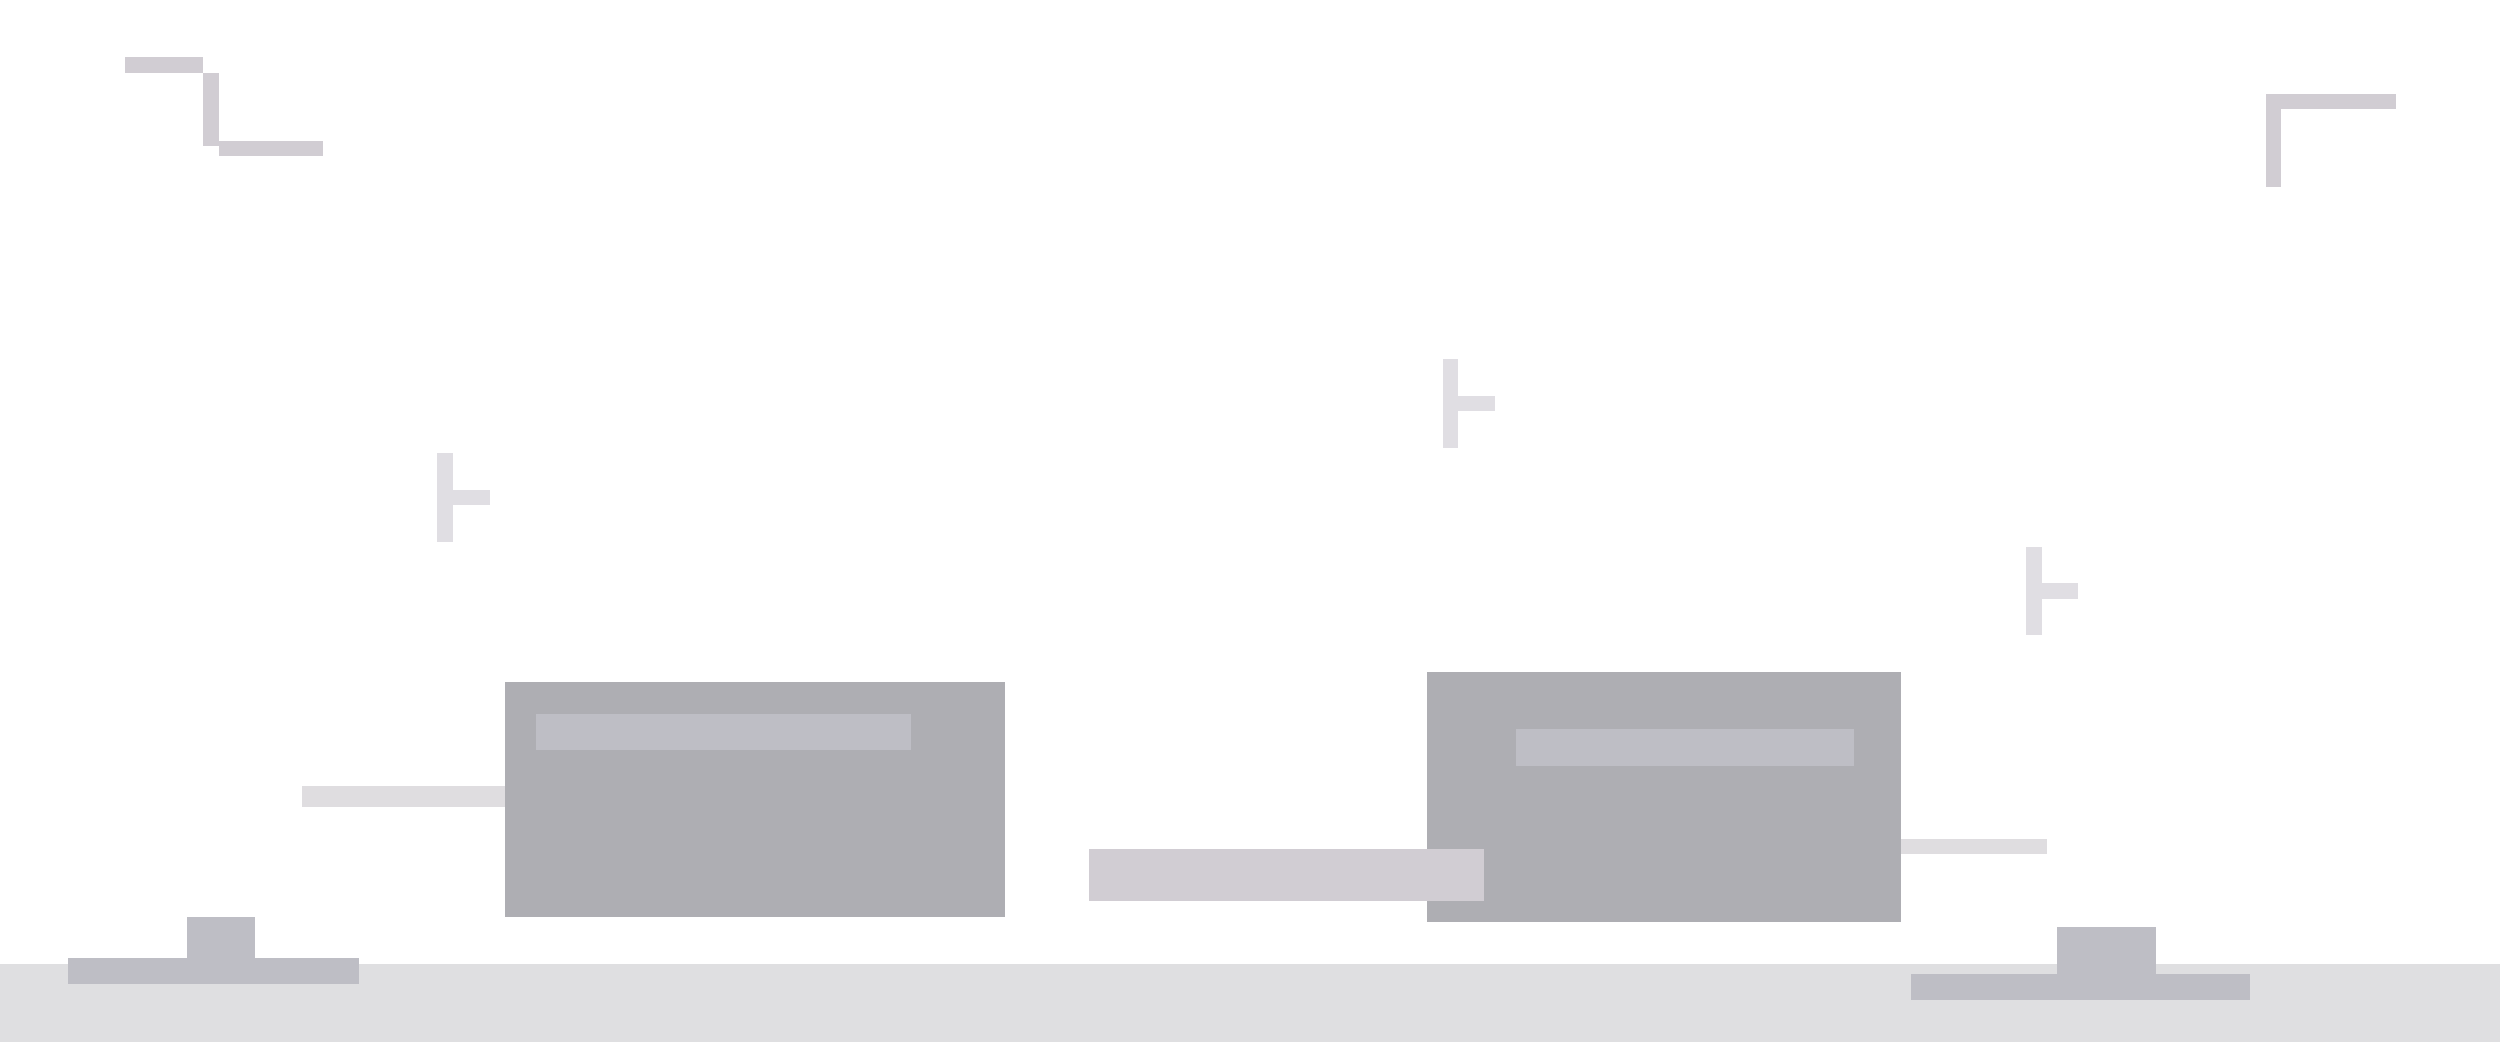
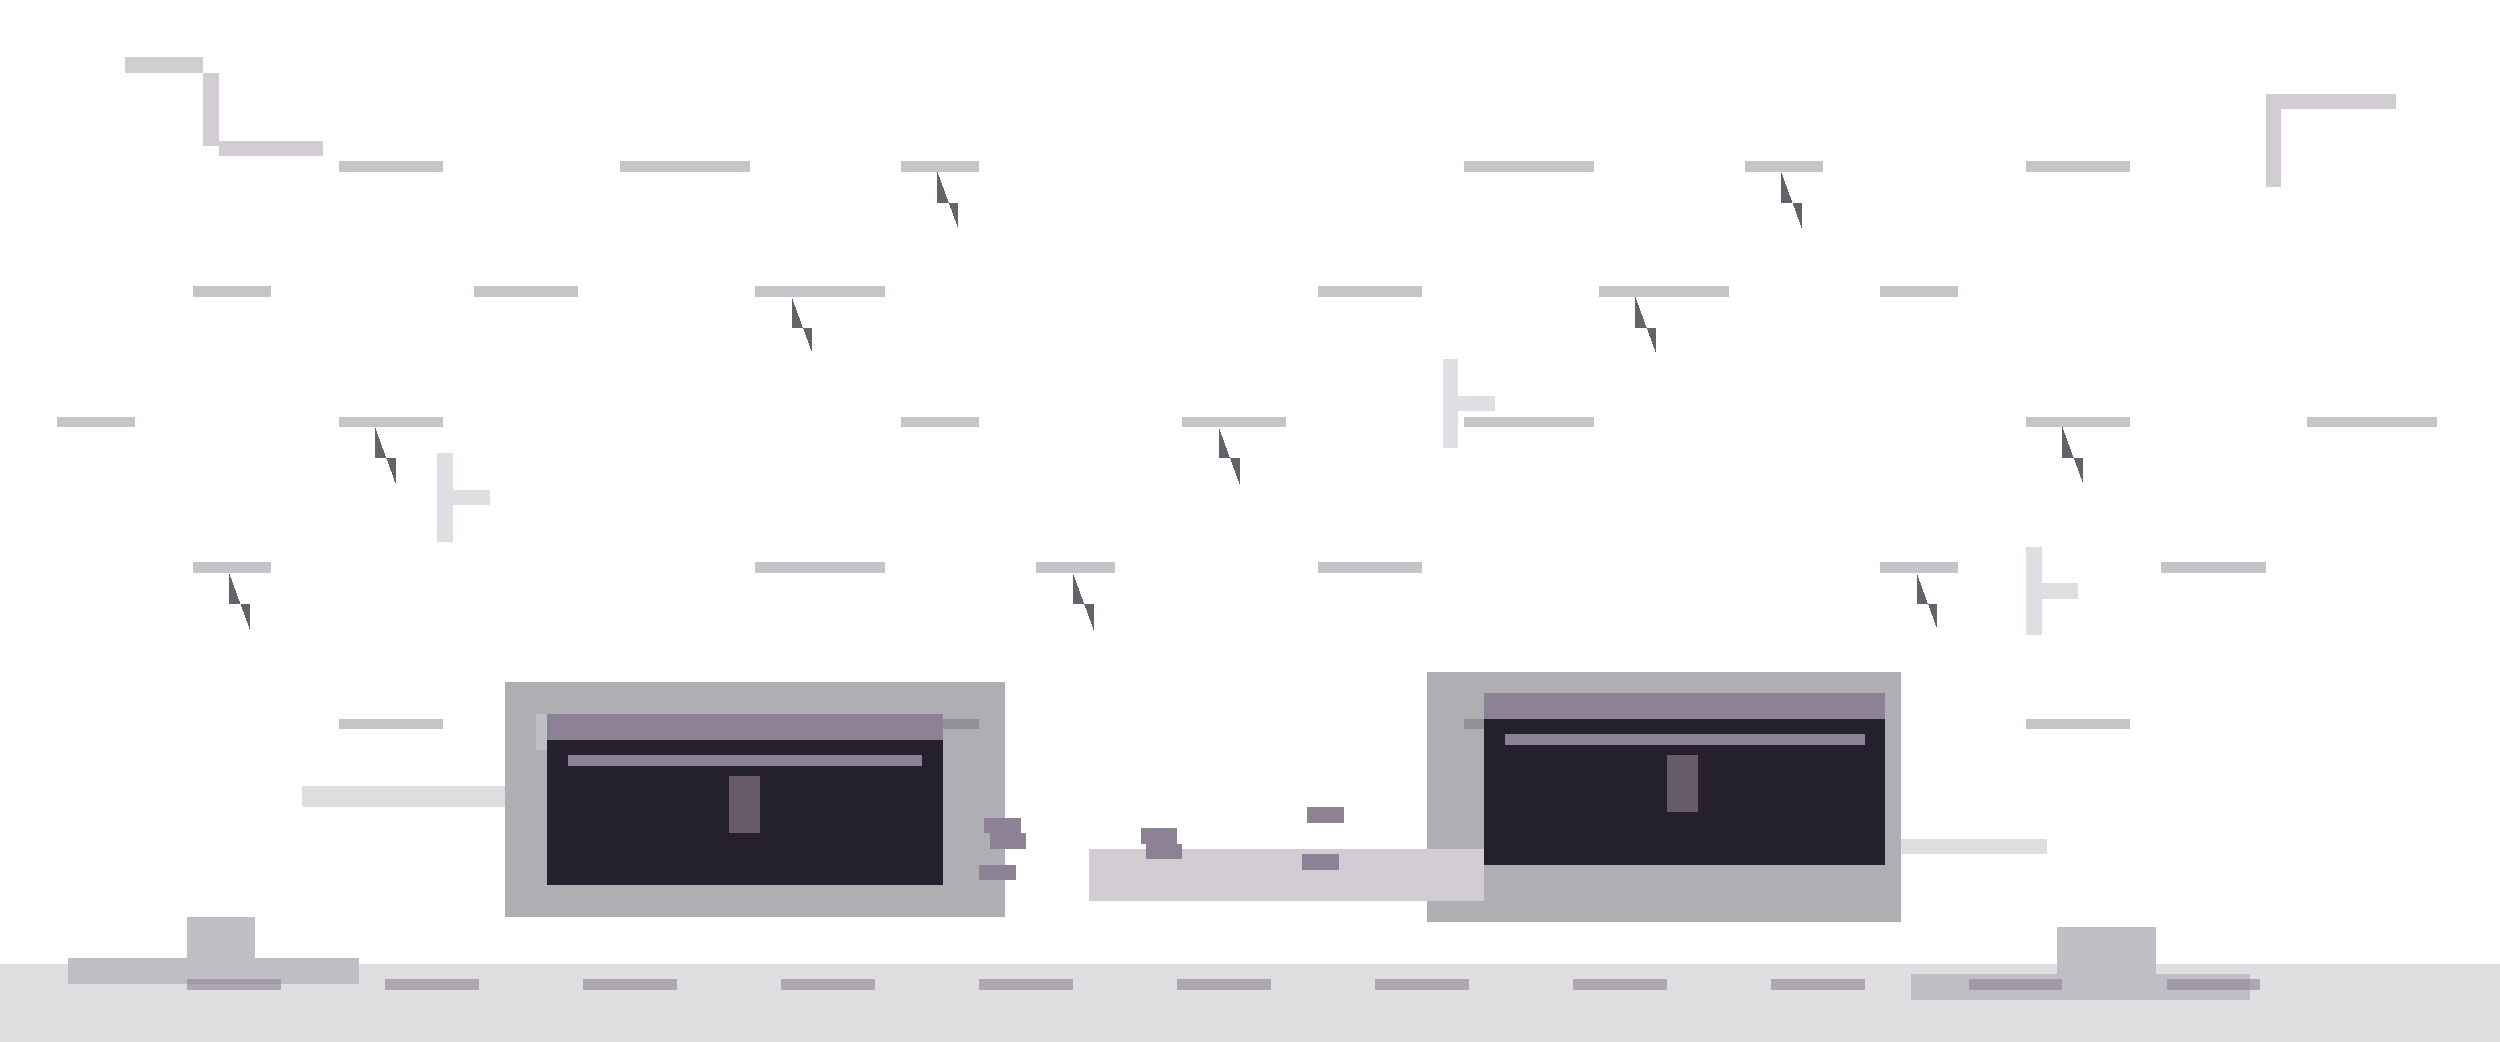
<svg xmlns="http://www.w3.org/2000/svg" viewBox="0 0 480 200" shape-rendering="crispEdges">
  <g opacity=".35">
    <rect x="0" y="185" width="480" height="15" fill="#11121d" opacity=".38" />
    <path d="M13 184h23v-8h13v8h20v5H13zM367 187h28v-9h19v9h18v5h-65z" fill="#454459" />
    <path d="M24 11h15v3H24zM39 14h3v14h-3zM42 27h20v3H42zM435 18h25v3h-25zM435 21h3v15h-3z" fill="#7a7180" />
    <rect x="58" y="151" width="39" height="4" fill="#7a7180" opacity=".7" />
    <rect x="351" y="161" width="42" height="3" fill="#7a7180" opacity=".7" />
    <path d="M97 131h96v45H97zM274 129h91v48h-91z" fill="#171724" />
    <path d="M103 137h72v7h-72zM291 140h65v7h-65z" fill="#454459" />
    <rect x="209" y="163" width="76" height="10" fill="#7a7180" />
    <path d="M84 87h3v7h7v3h-7v7h-3z" fill="#777082" opacity=".65" />
    <path d="M389 105h3v7h7v3h-7v7h-3z" fill="#777082" opacity=".65" />
    <path d="M277 69h3v7h7v3h-7v7h-3z" fill="#777082" opacity=".65" />
  </g>
+   <rect x="65" y="31" width="20" height="2" fill="#575262" opacity=".34" />
+   <rect x="119" y="31" width="25" height="2" fill="#575262" opacity=".34" />
+   <rect x="173" y="31" width="15" height="2" fill="#575262" opacity=".34" />
+   <path d="M180 33v6h4v5" fill="#24202d" opacity=".7" />
+   <rect x="281" y="31" width="25" height="2" fill="#575262" opacity=".34" />
+   <rect x="335" y="31" width="15" height="2" fill="#575262" opacity=".34" />
+   <path d="M342 33v6h4v5" fill="#24202d" opacity=".7" />
+   <rect x="389" y="31" width="20" height="2" fill="#575262" opacity=".34" />
+   <rect x="37" y="55" width="15" height="2" fill="#575262" opacity=".34" />
+   <rect x="91" y="55" width="20" height="2" fill="#575262" opacity=".34" />
+   <rect x="145" y="55" width="25" height="2" fill="#575262" opacity=".34" />
+   <path d="M152 57v6h4v5" fill="#24202d" opacity=".7" />
+   <rect x="253" y="55" width="20" height="2" fill="#575262" opacity=".34" />
+   <rect x="307" y="55" width="25" height="2" fill="#575262" opacity=".34" />
+   <path d="M314 57v6h4v5" fill="#24202d" opacity=".7" />
+   <rect x="361" y="55" width="15" height="2" fill="#575262" opacity=".34" />
+   <rect x="11" y="80" width="15" height="2" fill="#575262" opacity=".34" />
+   <rect x="65" y="80" width="20" height="2" fill="#575262" opacity=".34" />
+   <path d="M72 82v6h4v5" fill="#24202d" opacity=".7" />
+   <rect x="173" y="80" width="15" height="2" fill="#575262" opacity=".34" />
+   <rect x="227" y="80" width="20" height="2" fill="#575262" opacity=".34" />
+   <path d="M234 82v6h4v5" fill="#24202d" opacity=".7" />
+   <rect x="281" y="80" width="25" height="2" fill="#575262" opacity=".34" />
+   <rect x="389" y="80" width="20" height="2" fill="#575262" opacity=".34" />
+   <path d="M396 82v6h4v5" fill="#24202d" opacity=".7" />
+   <rect x="443" y="80" width="25" height="2" fill="#575262" opacity=".34" />
+   <rect x="37" y="108" width="15" height="2" fill="#575262" opacity=".34" />
+   <path d="M44 110v6h4v5" fill="#24202d" opacity=".7" />
+   <rect x="145" y="108" width="25" height="2" fill="#575262" opacity=".34" />
+   <rect x="199" y="108" width="15" height="2" fill="#575262" opacity=".34" />
+   <path d="M206 110v6h4v5" fill="#24202d" opacity=".7" />
+   <rect x="253" y="108" width="20" height="2" fill="#575262" opacity=".34" />
+   <rect x="361" y="108" width="15" height="2" fill="#575262" opacity=".34" />
+   <path d="M368 110v6h4v5" fill="#24202d" opacity=".7" />
+   <rect x="415" y="108" width="20" height="2" fill="#575262" opacity=".34" />
+   <rect x="65" y="138" width="20" height="2" fill="#575262" opacity=".34" />
+   <rect x="119" y="138" width="25" height="2" fill="#575262" opacity=".34" />
+   <path d="M126 140v6h4v5" fill="#24202d" opacity=".7" />
+   <rect x="173" y="138" width="15" height="2" fill="#575262" opacity=".34" />
+   <rect x="281" y="138" width="25" height="2" fill="#575262" opacity=".34" />
+   <path d="M288 140v6h4v5" fill="#24202d" opacity=".7" />
+   <rect x="335" y="138" width="15" height="2" fill="#575262" opacity=".34" />
+   <rect x="389" y="138" width="20" height="2" fill="#575262" opacity=".34" />
+   <rect x="36" y="188" width="18" height="2" fill="#8d8195" opacity=".6" />
+   <rect x="74" y="188" width="18" height="2" fill="#8d8195" opacity=".6" />
+   <rect x="112" y="188" width="18" height="2" fill="#8d8195" opacity=".6" />
+   <rect x="150" y="188" width="18" height="2" fill="#8d8195" opacity=".6" />
+   <rect x="188" y="188" width="18" height="2" fill="#8d8195" opacity=".6" />
+   <rect x="226" y="188" width="18" height="2" fill="#8d8195" opacity=".6" />
+   <rect x="264" y="188" width="18" height="2" fill="#8d8195" opacity=".6" />
+   <rect x="302" y="188" width="18" height="2" fill="#8d8195" opacity=".6" />
+   <rect x="340" y="188" width="18" height="2" fill="#8d8195" opacity=".6" />
+   <rect x="378" y="188" width="18" height="2" fill="#8d8195" opacity=".6" />
+   <rect x="416" y="188" width="18" height="2" fill="#8d8195" opacity=".6" />
+   <rect x="105" y="137" width="76" height="33" fill="#24202d" />
+   <rect x="105" y="137" width="76" height="5" fill="#8d8195" />
+   <rect x="109" y="145" width="68" height="2" fill="#8d8195" />
+   <rect x="140" y="149" width="6" height="11" fill="#665b66" />
+   <rect x="285" y="133" width="77" height="33" fill="#24202d" />
+   <rect x="285" y="133" width="77" height="5" fill="#8d8195" />
+   <rect x="289" y="141" width="69" height="2" fill="#8d8195" />
+   <rect x="320" y="145" width="6" height="11" fill="#665b66" />
+   <rect x="188" y="166" width="7" height="3" fill="#8d8195" />
+   <rect x="219" y="159" width="7" height="3" fill="#8d8195" />
+   <rect x="250" y="164" width="7" height="3" fill="#8d8195" />
+   <rect x="189" y="157" width="7" height="3" fill="#8d8195" />
+   <rect x="220" y="162" width="7" height="3" fill="#8d8195" />
+   <rect x="251" y="155" width="7" height="3" fill="#8d8195" />
+   <rect x="190" y="160" width="7" height="3" fill="#8d8195" />
</svg>
